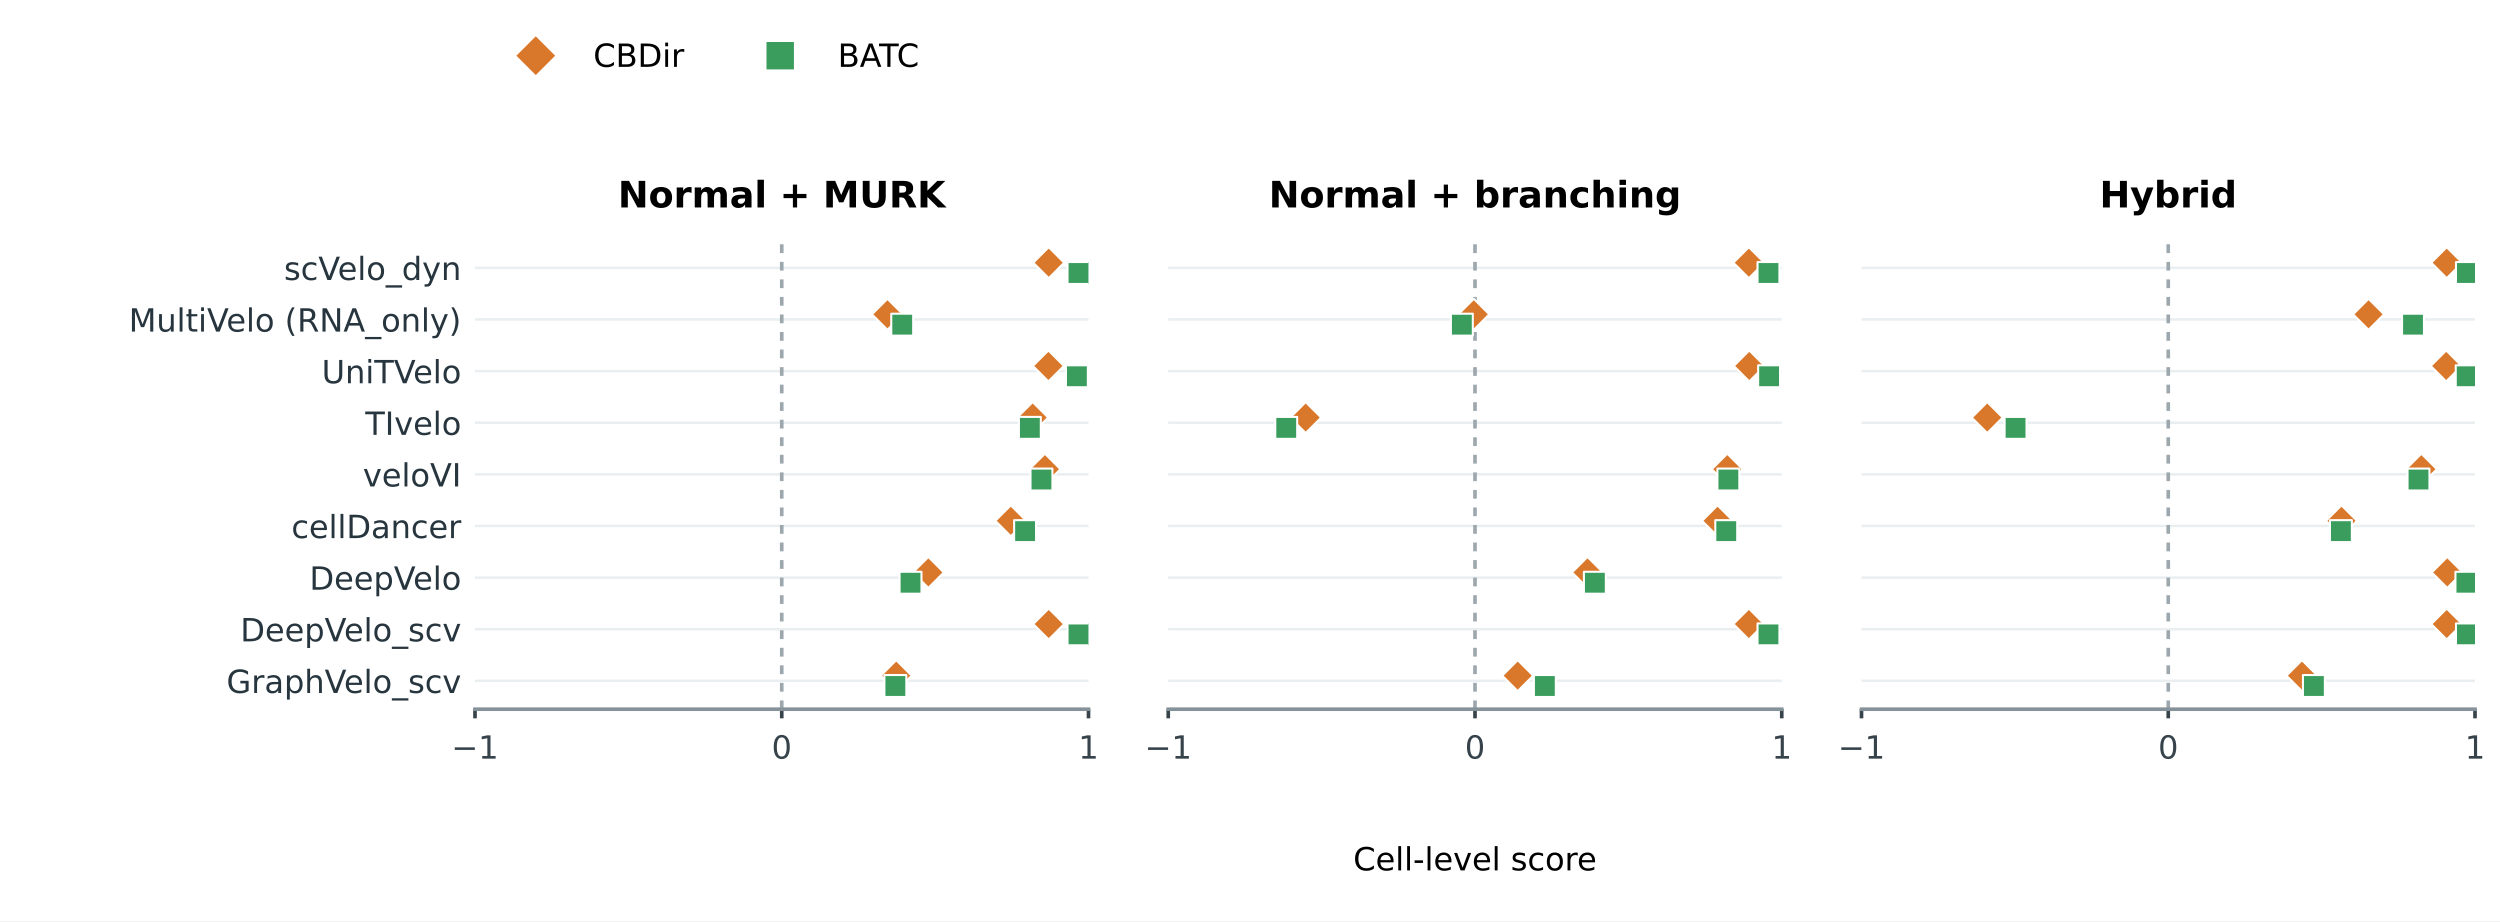
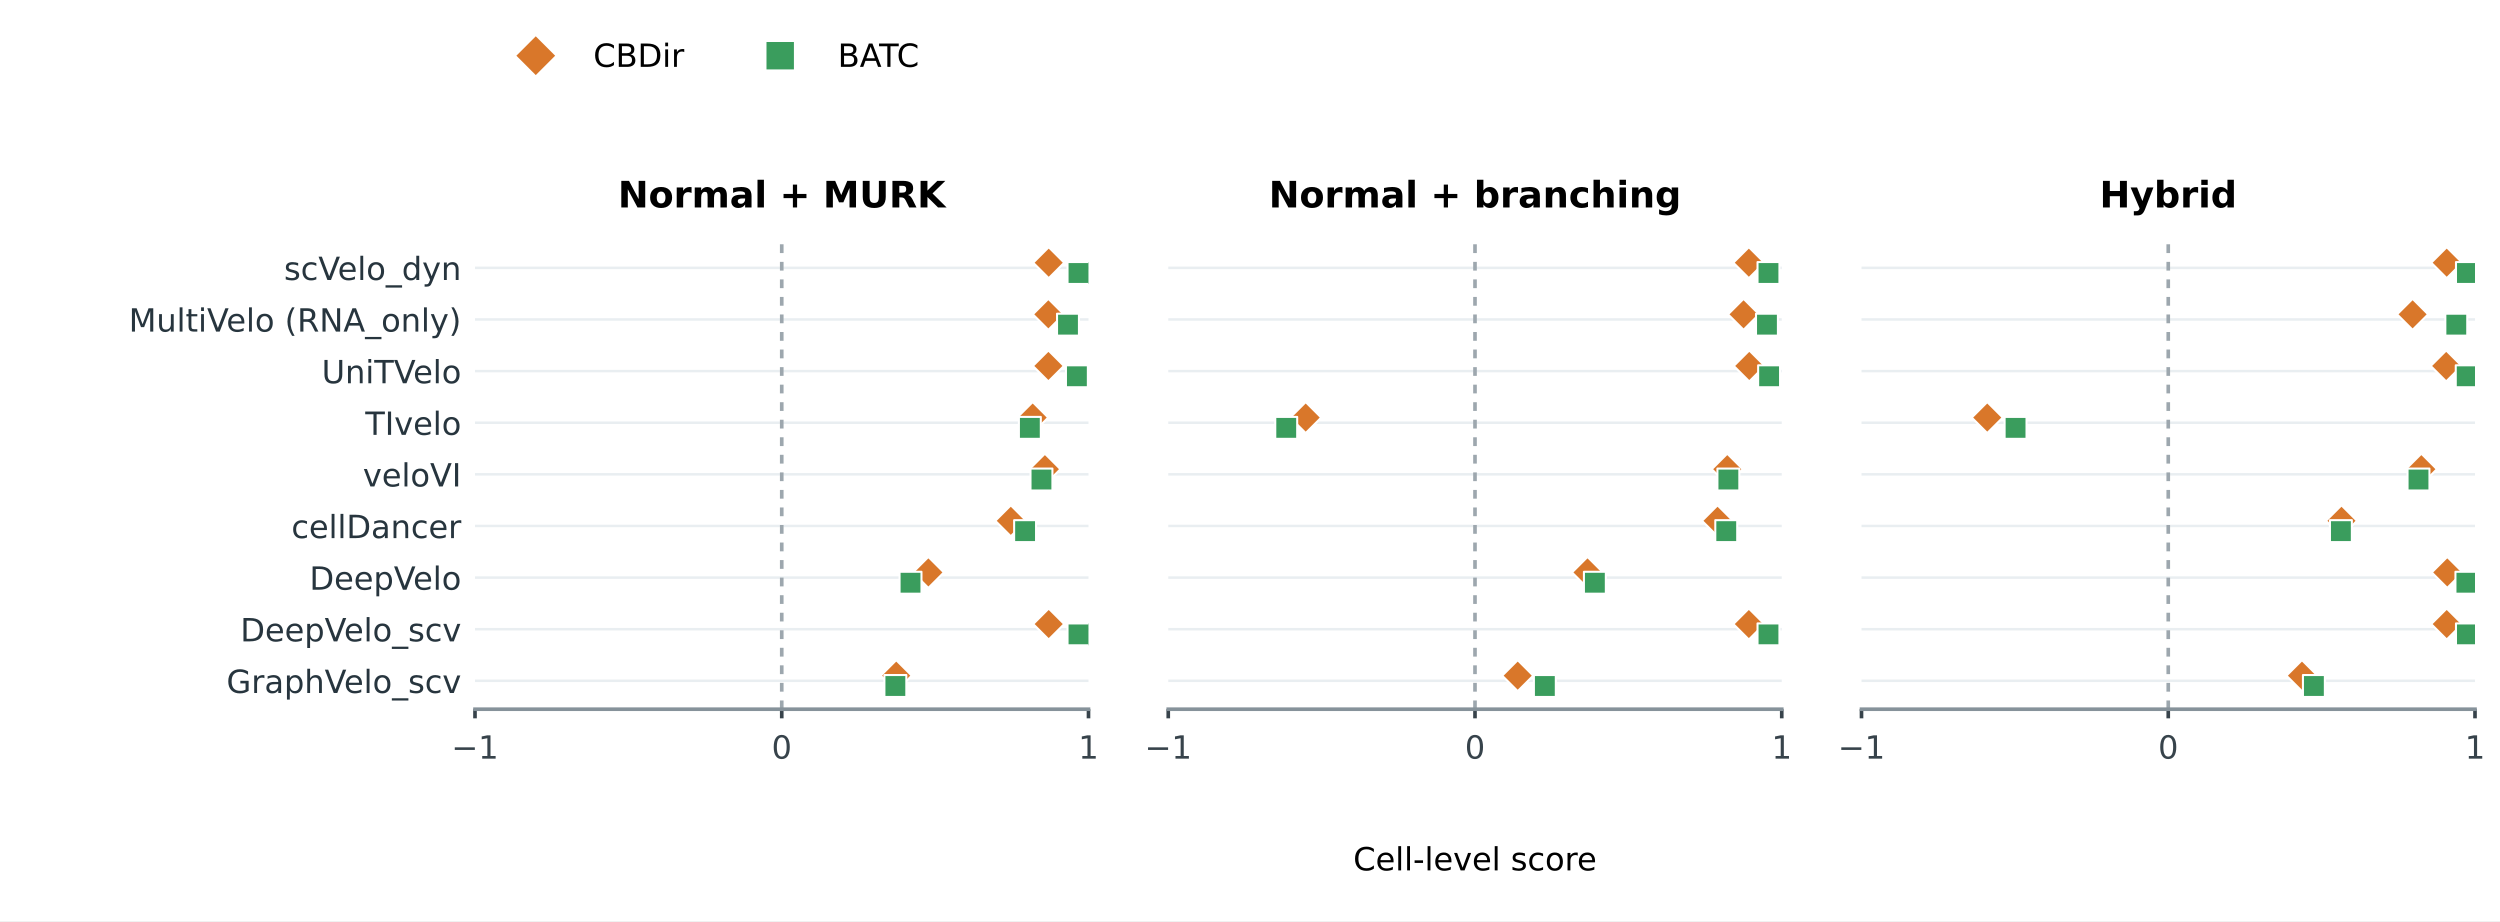
<svg xmlns="http://www.w3.org/2000/svg" xmlns:xlink="http://www.w3.org/1999/xlink" width="547.2pt" height="201.6pt" viewBox="0 0 547.2 201.6" version="1.1">
  <defs>
    <style type="text/css">*{stroke-linejoin: round; stroke-linecap: butt}</style>
  </defs>
  <g id="figure_1">
    <g id="patch_1">
      <path d="M 0 201.6 L 547.2 201.6 L 547.2 0 L 0 0 z " style="fill: #ffffff" />
    </g>
    <g id="axes_1">
      <g id="patch_2">
        <path d="M 103.968 155.232 L 238.25 155.232 L 238.25 52.416 L 103.968 52.416 z " style="fill: #ffffff" />
      </g>
      <g id="line2d_1">
-         <path d="M 103.968 58.63 L 238.25 58.63 " clip-path="url(#p0122cde895)" style="fill: none; stroke: #e9eef1; stroke-width: 0.55; stroke-linecap: square" />
+         <path d="M 103.968 58.63 L 238.25 58.63 " clip-path="url(#p96a2b65e02)" style="fill: none; stroke: #e9eef1; stroke-width: 0.55; stroke-linecap: square" />
      </g>
      <g id="line2d_2">
-         <path d="M 103.968 69.929 L 238.25 69.929 " clip-path="url(#p0122cde895)" style="fill: none; stroke: #e9eef1; stroke-width: 0.55; stroke-linecap: square" />
+         <path d="M 103.968 69.929 L 238.25 69.929 " clip-path="url(#p96a2b65e02)" style="fill: none; stroke: #e9eef1; stroke-width: 0.55; stroke-linecap: square" />
      </g>
      <g id="line2d_3">
-         <path d="M 103.968 81.227 L 238.25 81.227 " clip-path="url(#p0122cde895)" style="fill: none; stroke: #e9eef1; stroke-width: 0.55; stroke-linecap: square" />
+         <path d="M 103.968 81.227 L 238.25 81.227 " clip-path="url(#p96a2b65e02)" style="fill: none; stroke: #e9eef1; stroke-width: 0.55; stroke-linecap: square" />
      </g>
      <g id="line2d_4">
-         <path d="M 103.968 92.526 L 238.25 92.526 " clip-path="url(#p0122cde895)" style="fill: none; stroke: #e9eef1; stroke-width: 0.55; stroke-linecap: square" />
+         <path d="M 103.968 92.526 L 238.25 92.526 " clip-path="url(#p96a2b65e02)" style="fill: none; stroke: #e9eef1; stroke-width: 0.55; stroke-linecap: square" />
      </g>
      <g id="line2d_5">
-         <path d="M 103.968 103.824 L 238.25 103.824 " clip-path="url(#p0122cde895)" style="fill: none; stroke: #e9eef1; stroke-width: 0.55; stroke-linecap: square" />
+         <path d="M 103.968 103.824 L 238.25 103.824 " clip-path="url(#p96a2b65e02)" style="fill: none; stroke: #e9eef1; stroke-width: 0.55; stroke-linecap: square" />
      </g>
      <g id="line2d_6">
-         <path d="M 103.968 115.122 L 238.25 115.122 " clip-path="url(#p0122cde895)" style="fill: none; stroke: #e9eef1; stroke-width: 0.55; stroke-linecap: square" />
+         <path d="M 103.968 115.122 L 238.25 115.122 " clip-path="url(#p96a2b65e02)" style="fill: none; stroke: #e9eef1; stroke-width: 0.55; stroke-linecap: square" />
      </g>
      <g id="line2d_7">
-         <path d="M 103.968 126.421 L 238.25 126.421 " clip-path="url(#p0122cde895)" style="fill: none; stroke: #e9eef1; stroke-width: 0.55; stroke-linecap: square" />
+         <path d="M 103.968 126.421 L 238.25 126.421 " clip-path="url(#p96a2b65e02)" style="fill: none; stroke: #e9eef1; stroke-width: 0.55; stroke-linecap: square" />
      </g>
      <g id="line2d_8">
-         <path d="M 103.968 137.719 L 238.25 137.719 " clip-path="url(#p0122cde895)" style="fill: none; stroke: #e9eef1; stroke-width: 0.55; stroke-linecap: square" />
+         <path d="M 103.968 137.719 L 238.25 137.719 " clip-path="url(#p96a2b65e02)" style="fill: none; stroke: #e9eef1; stroke-width: 0.55; stroke-linecap: square" />
      </g>
      <g id="line2d_9">
-         <path d="M 103.968 149.018 L 238.25 149.018 " clip-path="url(#p0122cde895)" style="fill: none; stroke: #e9eef1; stroke-width: 0.55; stroke-linecap: square" />
+         <path d="M 103.968 149.018 L 238.25 149.018 " clip-path="url(#p96a2b65e02)" style="fill: none; stroke: #e9eef1; stroke-width: 0.55; stroke-linecap: square" />
      </g>
      <g id="line2d_10">
-         <path d="M 171.109 155.232 L 171.109 52.416 " clip-path="url(#p0122cde895)" style="fill: none; stroke-dasharray: 1.92,1.92; stroke-dashoffset: 0; stroke: #9da7ae; stroke-width: 0.8" />
+         <path d="M 171.109 155.232 L 171.109 52.416 " clip-path="url(#p96a2b65e02)" style="fill: none; stroke-dasharray: 1.92,1.92; stroke-dashoffset: 0; stroke: #9da7ae; stroke-width: 0.8" />
      </g>
      <g id="matplotlib.axis_1">
        <g id="xtick_1">
          <g id="line2d_11">
            <defs>
-               <path id="mc3e415d458" d="M 0 0 L 0 2 " style="stroke: #37434b; stroke-width: 0.8" />
+               <path id="m2996e650fe" d="M 0 0 L 0 2 " style="stroke: #37434b; stroke-width: 0.8" />
            </defs>
            <g>
-               <use xlink:href="#mc3e415d458" x="103.968" y="155.232" style="fill: #37434b; stroke: #37434b; stroke-width: 0.8" />
+               <use xlink:href="#m2996e650fe" x="103.968" y="155.232" style="fill: #37434b; stroke: #37434b; stroke-width: 0.8" />
            </g>
          </g>
          <g id="text_1">
-             <text style="fill: #37434b; font: 7px 'DejaVu Sans'; text-anchor: middle" x="103.968" y="166.051" transform="rotate(-0, 103.968, 166.0509)">−1</text>
+             <text style="fill: #37434b; font: 7px 'DejaVu Sans'; text-anchor: middle" x="103.968" y="166.051" transform="rotate(-0 103.968 166.0509)">−1</text>
          </g>
        </g>
        <g id="xtick_2">
          <g id="line2d_12">
            <g>
-               <use xlink:href="#mc3e415d458" x="171.109" y="155.232" style="fill: #37434b; stroke: #37434b; stroke-width: 0.8" />
+               <use xlink:href="#m2996e650fe" x="171.109" y="155.232" style="fill: #37434b; stroke: #37434b; stroke-width: 0.8" />
            </g>
          </g>
          <g id="text_2">
-             <text style="fill: #37434b; font: 7px 'DejaVu Sans'; text-anchor: middle" x="171.109" y="166.051" transform="rotate(-0, 171.1091, 166.0509)">0</text>
+             <text style="fill: #37434b; font: 7px 'DejaVu Sans'; text-anchor: middle" x="171.109" y="166.051" transform="rotate(-0 171.1091 166.0509)">0</text>
          </g>
        </g>
        <g id="xtick_3">
          <g id="line2d_13">
            <g>
-               <use xlink:href="#mc3e415d458" x="238.25" y="155.232" style="fill: #37434b; stroke: #37434b; stroke-width: 0.8" />
+               <use xlink:href="#m2996e650fe" x="238.25" y="155.232" style="fill: #37434b; stroke: #37434b; stroke-width: 0.8" />
            </g>
          </g>
          <g id="text_3">
-             <text style="fill: #37434b; font: 7px 'DejaVu Sans'; text-anchor: middle" x="238.25" y="166.051" transform="rotate(-0, 238.2502, 166.0509)">1</text>
+             <text style="fill: #37434b; font: 7px 'DejaVu Sans'; text-anchor: middle" x="238.25" y="166.051" transform="rotate(-0 238.2502 166.0509)">1</text>
          </g>
        </g>
      </g>
      <g id="matplotlib.axis_2">
        <g id="ytick_1">
          <g id="line2d_14" />
          <g id="text_4">
-             <text style="fill: #27353e; font: 7px 'DejaVu Sans'; text-anchor: end" x="100.968" y="61.29" transform="rotate(-0, 100.968, 61.28961)">scVelo_dyn</text>
+             <text style="fill: #27353e; font: 7px 'DejaVu Sans'; text-anchor: end" x="100.968" y="61.29" transform="rotate(-0 100.968 61.28961)">scVelo_dyn</text>
          </g>
        </g>
        <g id="ytick_2">
          <g id="line2d_15" />
          <g id="text_5">
-             <text style="fill: #27353e; font: 7px 'DejaVu Sans'; text-anchor: end" x="100.968" y="72.588" transform="rotate(-0, 100.968, 72.58807)">MultiVelo (RNA_only)</text>
+             <text style="fill: #27353e; font: 7px 'DejaVu Sans'; text-anchor: end" x="100.968" y="72.588" transform="rotate(-0 100.968 72.58807)">MultiVelo (RNA_only)</text>
          </g>
        </g>
        <g id="ytick_3">
          <g id="line2d_16" />
          <g id="text_6">
-             <text style="fill: #27353e; font: 7px 'DejaVu Sans'; text-anchor: end" x="100.968" y="83.887" transform="rotate(-0, 100.968, 83.88653)">UniTVelo</text>
+             <text style="fill: #27353e; font: 7px 'DejaVu Sans'; text-anchor: end" x="100.968" y="83.887" transform="rotate(-0 100.968 83.88653)">UniTVelo</text>
          </g>
        </g>
        <g id="ytick_4">
          <g id="line2d_17" />
          <g id="text_7">
-             <text style="fill: #27353e; font: 7px 'DejaVu Sans'; text-anchor: end" x="100.968" y="95.185" transform="rotate(-0, 100.968, 95.18499)">TIvelo</text>
+             <text style="fill: #27353e; font: 7px 'DejaVu Sans'; text-anchor: end" x="100.968" y="95.185" transform="rotate(-0 100.968 95.18499)">TIvelo</text>
          </g>
        </g>
        <g id="ytick_5">
          <g id="line2d_18" />
          <g id="text_8">
-             <text style="fill: #27353e; font: 7px 'DejaVu Sans'; text-anchor: end" x="100.968" y="106.483" transform="rotate(-0, 100.968, 106.4835)">veloVI</text>
+             <text style="fill: #27353e; font: 7px 'DejaVu Sans'; text-anchor: end" x="100.968" y="106.483" transform="rotate(-0 100.968 106.4835)">veloVI</text>
          </g>
        </g>
        <g id="ytick_6">
          <g id="line2d_19" />
          <g id="text_9">
-             <text style="fill: #27353e; font: 7px 'DejaVu Sans'; text-anchor: end" x="100.968" y="117.782" transform="rotate(-0, 100.968, 117.7819)">cellDancer</text>
+             <text style="fill: #27353e; font: 7px 'DejaVu Sans'; text-anchor: end" x="100.968" y="117.782" transform="rotate(-0 100.968 117.7819)">cellDancer</text>
          </g>
        </g>
        <g id="ytick_7">
          <g id="line2d_20" />
          <g id="text_10">
-             <text style="fill: #27353e; font: 7px 'DejaVu Sans'; text-anchor: end" x="100.968" y="129.08" transform="rotate(-0, 100.968, 129.0804)">DeepVelo</text>
+             <text style="fill: #27353e; font: 7px 'DejaVu Sans'; text-anchor: end" x="100.968" y="129.08" transform="rotate(-0 100.968 129.0804)">DeepVelo</text>
          </g>
        </g>
        <g id="ytick_8">
          <g id="line2d_21" />
          <g id="text_11">
-             <text style="fill: #27353e; font: 7px 'DejaVu Sans'; text-anchor: end" x="100.968" y="140.379" transform="rotate(-0, 100.968, 140.3788)">DeepVelo_scv</text>
+             <text style="fill: #27353e; font: 7px 'DejaVu Sans'; text-anchor: end" x="100.968" y="140.379" transform="rotate(-0 100.968 140.3788)">DeepVelo_scv</text>
          </g>
        </g>
        <g id="ytick_9">
          <g id="line2d_22" />
          <g id="text_12">
-             <text style="fill: #27353e; font: 7px 'DejaVu Sans'; text-anchor: end" x="100.968" y="151.677" transform="rotate(-0, 100.968, 151.6773)">GraphVelo_scv</text>
+             <text style="fill: #27353e; font: 7px 'DejaVu Sans'; text-anchor: end" x="100.968" y="151.677" transform="rotate(-0 100.968 151.6773)">GraphVelo_scv</text>
          </g>
        </g>
      </g>
      <g id="patch_3">
        <path d="M 103.968 155.232 L 238.25 155.232 " style="fill: none; stroke: #86929a; stroke-width: 0.8; stroke-linejoin: miter; stroke-linecap: square" />
      </g>
      <g id="PathCollection_1">
        <defs>
-           <path id="m65e9f877d2" d="M -0 3.391 L 3.391 0 L 0 -3.391 L -3.391 -0 z " style="stroke: #ffffff; stroke-width: 0.45" />
+           <path id="mae83c1b318" d="M -0 3.391 L 3.391 0 L 0 -3.391 L -3.391 -0 z " style="stroke: #ffffff; stroke-width: 0.45" />
        </defs>
-         <g clip-path="url(#p0122cde895)">
-           <use xlink:href="#m65e9f877d2" x="229.54" y="57.5" style="fill: #d9772a; stroke: #ffffff; stroke-width: 0.45" />
+         <g clip-path="url(#p96a2b65e02)">
+           <use xlink:href="#mae83c1b318" x="229.54" y="57.5" style="fill: #d9772a; stroke: #ffffff; stroke-width: 0.45" />
        </g>
      </g>
      <g id="PathCollection_2">
        <defs>
-           <path id="m6b53b5bf30" d="M -2.398 2.398 L 2.398 2.398 L 2.398 -2.398 L -2.398 -2.398 z " style="stroke: #ffffff; stroke-width: 0.45" />
+           <path id="m6e92bce5f0" d="M -2.398 2.398 L 2.398 2.398 L 2.398 -2.398 L -2.398 -2.398 z " style="stroke: #ffffff; stroke-width: 0.45" />
        </defs>
-         <g clip-path="url(#p0122cde895)">
-           <use xlink:href="#m6b53b5bf30" x="236.061" y="59.76" style="fill: #3a9d5d; stroke: #ffffff; stroke-width: 0.45" />
+         <g clip-path="url(#p96a2b65e02)">
+           <use xlink:href="#m6e92bce5f0" x="236.061" y="59.76" style="fill: #3a9d5d; stroke: #ffffff; stroke-width: 0.45" />
        </g>
      </g>
      <g id="PathCollection_3">
-         <g clip-path="url(#p0122cde895)">
-           <use xlink:href="#m65e9f877d2" x="194.238" y="68.799" style="fill: #d9772a; stroke: #ffffff; stroke-width: 0.45" />
+         <g clip-path="url(#p96a2b65e02)">
+           <use xlink:href="#mae83c1b318" x="229.461" y="68.799" style="fill: #d9772a; stroke: #ffffff; stroke-width: 0.45" />
        </g>
      </g>
      <g id="PathCollection_4">
-         <g clip-path="url(#p0122cde895)">
-           <use xlink:href="#m6b53b5bf30" x="197.478" y="71.058" style="fill: #3a9d5d; stroke: #ffffff; stroke-width: 0.45" />
+         <g clip-path="url(#p96a2b65e02)">
+           <use xlink:href="#m6e92bce5f0" x="233.762" y="71.058" style="fill: #3a9d5d; stroke: #ffffff; stroke-width: 0.45" />
        </g>
      </g>
      <g id="PathCollection_5">
-         <g clip-path="url(#p0122cde895)">
-           <use xlink:href="#m65e9f877d2" x="229.469" y="80.097" style="fill: #d9772a; stroke: #ffffff; stroke-width: 0.45" />
+         <g clip-path="url(#p96a2b65e02)">
+           <use xlink:href="#mae83c1b318" x="229.469" y="80.097" style="fill: #d9772a; stroke: #ffffff; stroke-width: 0.45" />
        </g>
      </g>
      <g id="PathCollection_6">
-         <g clip-path="url(#p0122cde895)">
-           <use xlink:href="#m6b53b5bf30" x="235.713" y="82.357" style="fill: #3a9d5d; stroke: #ffffff; stroke-width: 0.45" />
+         <g clip-path="url(#p96a2b65e02)">
+           <use xlink:href="#m6e92bce5f0" x="235.713" y="82.357" style="fill: #3a9d5d; stroke: #ffffff; stroke-width: 0.45" />
        </g>
      </g>
      <g id="PathCollection_7">
-         <g clip-path="url(#p0122cde895)">
-           <use xlink:href="#m65e9f877d2" x="226.03" y="91.396" style="fill: #d9772a; stroke: #ffffff; stroke-width: 0.45" />
+         <g clip-path="url(#p96a2b65e02)">
+           <use xlink:href="#mae83c1b318" x="226.03" y="91.396" style="fill: #d9772a; stroke: #ffffff; stroke-width: 0.45" />
        </g>
      </g>
      <g id="PathCollection_8">
-         <g clip-path="url(#p0122cde895)">
-           <use xlink:href="#m6b53b5bf30" x="225.416" y="93.655" style="fill: #3a9d5d; stroke: #ffffff; stroke-width: 0.45" />
+         <g clip-path="url(#p96a2b65e02)">
+           <use xlink:href="#m6e92bce5f0" x="225.416" y="93.655" style="fill: #3a9d5d; stroke: #ffffff; stroke-width: 0.45" />
        </g>
      </g>
      <g id="PathCollection_9">
-         <g clip-path="url(#p0122cde895)">
-           <use xlink:href="#m65e9f877d2" x="228.708" y="102.694" style="fill: #d9772a; stroke: #ffffff; stroke-width: 0.45" />
+         <g clip-path="url(#p96a2b65e02)">
+           <use xlink:href="#mae83c1b318" x="228.708" y="102.694" style="fill: #d9772a; stroke: #ffffff; stroke-width: 0.45" />
        </g>
      </g>
      <g id="PathCollection_10">
-         <g clip-path="url(#p0122cde895)">
-           <use xlink:href="#m6b53b5bf30" x="227.955" y="104.954" style="fill: #3a9d5d; stroke: #ffffff; stroke-width: 0.45" />
+         <g clip-path="url(#p96a2b65e02)">
+           <use xlink:href="#m6e92bce5f0" x="227.955" y="104.954" style="fill: #3a9d5d; stroke: #ffffff; stroke-width: 0.45" />
        </g>
      </g>
      <g id="PathCollection_11">
-         <g clip-path="url(#p0122cde895)">
-           <use xlink:href="#m65e9f877d2" x="221.245" y="113.993" style="fill: #d9772a; stroke: #ffffff; stroke-width: 0.45" />
+         <g clip-path="url(#p96a2b65e02)">
+           <use xlink:href="#mae83c1b318" x="221.245" y="113.993" style="fill: #d9772a; stroke: #ffffff; stroke-width: 0.45" />
        </g>
      </g>
      <g id="PathCollection_12">
-         <g clip-path="url(#p0122cde895)">
-           <use xlink:href="#m6b53b5bf30" x="224.372" y="116.252" style="fill: #3a9d5d; stroke: #ffffff; stroke-width: 0.45" />
+         <g clip-path="url(#p96a2b65e02)">
+           <use xlink:href="#m6e92bce5f0" x="224.372" y="116.252" style="fill: #3a9d5d; stroke: #ffffff; stroke-width: 0.45" />
        </g>
      </g>
      <g id="PathCollection_13">
-         <g clip-path="url(#p0122cde895)">
-           <use xlink:href="#m65e9f877d2" x="203.199" y="125.291" style="fill: #d9772a; stroke: #ffffff; stroke-width: 0.45" />
+         <g clip-path="url(#p96a2b65e02)">
+           <use xlink:href="#mae83c1b318" x="203.199" y="125.291" style="fill: #d9772a; stroke: #ffffff; stroke-width: 0.45" />
        </g>
      </g>
      <g id="PathCollection_14">
-         <g clip-path="url(#p0122cde895)">
-           <use xlink:href="#m6b53b5bf30" x="199.294" y="127.551" style="fill: #3a9d5d; stroke: #ffffff; stroke-width: 0.45" />
+         <g clip-path="url(#p96a2b65e02)">
+           <use xlink:href="#m6e92bce5f0" x="199.294" y="127.551" style="fill: #3a9d5d; stroke: #ffffff; stroke-width: 0.45" />
        </g>
      </g>
      <g id="PathCollection_15">
-         <g clip-path="url(#p0122cde895)">
-           <use xlink:href="#m65e9f877d2" x="229.54" y="136.59" style="fill: #d9772a; stroke: #ffffff; stroke-width: 0.45" />
+         <g clip-path="url(#p96a2b65e02)">
+           <use xlink:href="#mae83c1b318" x="229.54" y="136.59" style="fill: #d9772a; stroke: #ffffff; stroke-width: 0.45" />
        </g>
      </g>
      <g id="PathCollection_16">
-         <g clip-path="url(#p0122cde895)">
-           <use xlink:href="#m6b53b5bf30" x="236.061" y="138.849" style="fill: #3a9d5d; stroke: #ffffff; stroke-width: 0.45" />
+         <g clip-path="url(#p96a2b65e02)">
+           <use xlink:href="#m6e92bce5f0" x="236.061" y="138.849" style="fill: #3a9d5d; stroke: #ffffff; stroke-width: 0.45" />
        </g>
      </g>
      <g id="PathCollection_17">
-         <g clip-path="url(#p0122cde895)">
-           <use xlink:href="#m65e9f877d2" x="196.167" y="147.888" style="fill: #d9772a; stroke: #ffffff; stroke-width: 0.45" />
+         <g clip-path="url(#p96a2b65e02)">
+           <use xlink:href="#mae83c1b318" x="196.167" y="147.888" style="fill: #d9772a; stroke: #ffffff; stroke-width: 0.45" />
        </g>
      </g>
      <g id="PathCollection_18">
-         <g clip-path="url(#p0122cde895)">
-           <use xlink:href="#m6b53b5bf30" x="195.977" y="150.148" style="fill: #3a9d5d; stroke: #ffffff; stroke-width: 0.45" />
+         <g clip-path="url(#p96a2b65e02)">
+           <use xlink:href="#m6e92bce5f0" x="195.977" y="150.148" style="fill: #3a9d5d; stroke: #ffffff; stroke-width: 0.45" />
        </g>
      </g>
      <g id="text_13">
-         <text style="font: 700 8px 'DejaVu Sans'; text-anchor: middle" x="171.109" y="45.416" transform="rotate(-0, 171.1091, 45.416)">Normal + MURK</text>
+         <text style="font: 700 8px 'DejaVu Sans'; text-anchor: middle" x="171.109" y="45.416" transform="rotate(-0 171.1091 45.416)">Normal + MURK</text>
      </g>
    </g>
    <g id="axes_2">
      <g id="patch_4">
        <path d="M 255.707 155.232 L 389.989 155.232 L 389.989 52.416 L 255.707 52.416 z " style="fill: #ffffff" />
      </g>
      <g id="line2d_23">
-         <path d="M 255.707 58.63 L 389.989 58.63 " clip-path="url(#p30f4a85742)" style="fill: none; stroke: #e9eef1; stroke-width: 0.55; stroke-linecap: square" />
+         <path d="M 255.707 58.63 L 389.989 58.63 " clip-path="url(#p2eb4af0a7c)" style="fill: none; stroke: #e9eef1; stroke-width: 0.55; stroke-linecap: square" />
      </g>
      <g id="line2d_24">
-         <path d="M 255.707 69.929 L 389.989 69.929 " clip-path="url(#p30f4a85742)" style="fill: none; stroke: #e9eef1; stroke-width: 0.55; stroke-linecap: square" />
+         <path d="M 255.707 69.929 L 389.989 69.929 " clip-path="url(#p2eb4af0a7c)" style="fill: none; stroke: #e9eef1; stroke-width: 0.55; stroke-linecap: square" />
      </g>
      <g id="line2d_25">
-         <path d="M 255.707 81.227 L 389.989 81.227 " clip-path="url(#p30f4a85742)" style="fill: none; stroke: #e9eef1; stroke-width: 0.55; stroke-linecap: square" />
+         <path d="M 255.707 81.227 L 389.989 81.227 " clip-path="url(#p2eb4af0a7c)" style="fill: none; stroke: #e9eef1; stroke-width: 0.55; stroke-linecap: square" />
      </g>
      <g id="line2d_26">
-         <path d="M 255.707 92.526 L 389.989 92.526 " clip-path="url(#p30f4a85742)" style="fill: none; stroke: #e9eef1; stroke-width: 0.55; stroke-linecap: square" />
+         <path d="M 255.707 92.526 L 389.989 92.526 " clip-path="url(#p2eb4af0a7c)" style="fill: none; stroke: #e9eef1; stroke-width: 0.55; stroke-linecap: square" />
      </g>
      <g id="line2d_27">
-         <path d="M 255.707 103.824 L 389.989 103.824 " clip-path="url(#p30f4a85742)" style="fill: none; stroke: #e9eef1; stroke-width: 0.55; stroke-linecap: square" />
+         <path d="M 255.707 103.824 L 389.989 103.824 " clip-path="url(#p2eb4af0a7c)" style="fill: none; stroke: #e9eef1; stroke-width: 0.55; stroke-linecap: square" />
      </g>
      <g id="line2d_28">
-         <path d="M 255.707 115.122 L 389.989 115.122 " clip-path="url(#p30f4a85742)" style="fill: none; stroke: #e9eef1; stroke-width: 0.55; stroke-linecap: square" />
+         <path d="M 255.707 115.122 L 389.989 115.122 " clip-path="url(#p2eb4af0a7c)" style="fill: none; stroke: #e9eef1; stroke-width: 0.55; stroke-linecap: square" />
      </g>
      <g id="line2d_29">
-         <path d="M 255.707 126.421 L 389.989 126.421 " clip-path="url(#p30f4a85742)" style="fill: none; stroke: #e9eef1; stroke-width: 0.55; stroke-linecap: square" />
+         <path d="M 255.707 126.421 L 389.989 126.421 " clip-path="url(#p2eb4af0a7c)" style="fill: none; stroke: #e9eef1; stroke-width: 0.55; stroke-linecap: square" />
      </g>
      <g id="line2d_30">
-         <path d="M 255.707 137.719 L 389.989 137.719 " clip-path="url(#p30f4a85742)" style="fill: none; stroke: #e9eef1; stroke-width: 0.55; stroke-linecap: square" />
+         <path d="M 255.707 137.719 L 389.989 137.719 " clip-path="url(#p2eb4af0a7c)" style="fill: none; stroke: #e9eef1; stroke-width: 0.55; stroke-linecap: square" />
      </g>
      <g id="line2d_31">
-         <path d="M 255.707 149.018 L 389.989 149.018 " clip-path="url(#p30f4a85742)" style="fill: none; stroke: #e9eef1; stroke-width: 0.55; stroke-linecap: square" />
+         <path d="M 255.707 149.018 L 389.989 149.018 " clip-path="url(#p2eb4af0a7c)" style="fill: none; stroke: #e9eef1; stroke-width: 0.55; stroke-linecap: square" />
      </g>
      <g id="line2d_32">
-         <path d="M 322.848 155.232 L 322.848 52.416 " clip-path="url(#p30f4a85742)" style="fill: none; stroke-dasharray: 1.92,1.92; stroke-dashoffset: 0; stroke: #9da7ae; stroke-width: 0.8" />
+         <path d="M 322.848 155.232 L 322.848 52.416 " clip-path="url(#p2eb4af0a7c)" style="fill: none; stroke-dasharray: 1.92,1.92; stroke-dashoffset: 0; stroke: #9da7ae; stroke-width: 0.8" />
      </g>
      <g id="matplotlib.axis_3">
        <g id="xtick_4">
          <g id="line2d_33">
            <g>
-               <use xlink:href="#mc3e415d458" x="255.707" y="155.232" style="fill: #37434b; stroke: #37434b; stroke-width: 0.8" />
+               <use xlink:href="#m2996e650fe" x="255.707" y="155.232" style="fill: #37434b; stroke: #37434b; stroke-width: 0.8" />
            </g>
          </g>
          <g id="text_14">
-             <text style="fill: #37434b; font: 7px 'DejaVu Sans'; text-anchor: middle" x="255.707" y="166.051" transform="rotate(-0, 255.7069, 166.0509)">−1</text>
+             <text style="fill: #37434b; font: 7px 'DejaVu Sans'; text-anchor: middle" x="255.707" y="166.051" transform="rotate(-0 255.7069 166.0509)">−1</text>
          </g>
        </g>
        <g id="xtick_5">
          <g id="line2d_34">
            <g>
-               <use xlink:href="#mc3e415d458" x="322.848" y="155.232" style="fill: #37434b; stroke: #37434b; stroke-width: 0.8" />
+               <use xlink:href="#m2996e650fe" x="322.848" y="155.232" style="fill: #37434b; stroke: #37434b; stroke-width: 0.8" />
            </g>
          </g>
          <g id="text_15">
-             <text style="fill: #37434b; font: 7px 'DejaVu Sans'; text-anchor: middle" x="322.848" y="166.051" transform="rotate(-0, 322.848, 166.0509)">0</text>
+             <text style="fill: #37434b; font: 7px 'DejaVu Sans'; text-anchor: middle" x="322.848" y="166.051" transform="rotate(-0 322.848 166.0509)">0</text>
          </g>
        </g>
        <g id="xtick_6">
          <g id="line2d_35">
            <g>
-               <use xlink:href="#mc3e415d458" x="389.989" y="155.232" style="fill: #37434b; stroke: #37434b; stroke-width: 0.8" />
+               <use xlink:href="#m2996e650fe" x="389.989" y="155.232" style="fill: #37434b; stroke: #37434b; stroke-width: 0.8" />
            </g>
          </g>
          <g id="text_16">
-             <text style="fill: #37434b; font: 7px 'DejaVu Sans'; text-anchor: middle" x="389.989" y="166.051" transform="rotate(-0, 389.9891, 166.0509)">1</text>
+             <text style="fill: #37434b; font: 7px 'DejaVu Sans'; text-anchor: middle" x="389.989" y="166.051" transform="rotate(-0 389.9891 166.0509)">1</text>
          </g>
        </g>
      </g>
      <g id="matplotlib.axis_4">
        <g id="ytick_10">
          <g id="line2d_36" />
        </g>
        <g id="ytick_11">
          <g id="line2d_37" />
        </g>
        <g id="ytick_12">
          <g id="line2d_38" />
        </g>
        <g id="ytick_13">
          <g id="line2d_39" />
        </g>
        <g id="ytick_14">
          <g id="line2d_40" />
        </g>
        <g id="ytick_15">
          <g id="line2d_41" />
        </g>
        <g id="ytick_16">
          <g id="line2d_42" />
        </g>
        <g id="ytick_17">
          <g id="line2d_43" />
        </g>
        <g id="ytick_18">
          <g id="line2d_44" />
        </g>
      </g>
      <g id="patch_5">
        <path d="M 255.707 155.232 L 389.989 155.232 " style="fill: none; stroke: #86929a; stroke-width: 0.8; stroke-linejoin: miter; stroke-linecap: square" />
      </g>
      <g id="PathCollection_19">
-         <g clip-path="url(#p30f4a85742)">
-           <use xlink:href="#m65e9f877d2" x="382.788" y="57.5" style="fill: #d9772a; stroke: #ffffff; stroke-width: 0.45" />
+         <g clip-path="url(#p2eb4af0a7c)">
+           <use xlink:href="#mae83c1b318" x="382.788" y="57.5" style="fill: #d9772a; stroke: #ffffff; stroke-width: 0.45" />
        </g>
      </g>
      <g id="PathCollection_20">
-         <g clip-path="url(#p30f4a85742)">
-           <use xlink:href="#m6b53b5bf30" x="387.085" y="59.76" style="fill: #3a9d5d; stroke: #ffffff; stroke-width: 0.45" />
+         <g clip-path="url(#p2eb4af0a7c)">
+           <use xlink:href="#m6e92bce5f0" x="387.085" y="59.76" style="fill: #3a9d5d; stroke: #ffffff; stroke-width: 0.45" />
        </g>
      </g>
      <g id="PathCollection_21">
-         <g clip-path="url(#p30f4a85742)">
-           <use xlink:href="#m65e9f877d2" x="322.58" y="68.799" style="fill: #d9772a; stroke: #ffffff; stroke-width: 0.45" />
+         <g clip-path="url(#p2eb4af0a7c)">
+           <use xlink:href="#mae83c1b318" x="381.633" y="68.799" style="fill: #d9772a; stroke: #ffffff; stroke-width: 0.45" />
        </g>
      </g>
      <g id="PathCollection_22">
-         <g clip-path="url(#p30f4a85742)">
-           <use xlink:href="#m6b53b5bf30" x="319.971" y="71.058" style="fill: #3a9d5d; stroke: #ffffff; stroke-width: 0.45" />
+         <g clip-path="url(#p2eb4af0a7c)">
+           <use xlink:href="#m6e92bce5f0" x="386.753" y="71.058" style="fill: #3a9d5d; stroke: #ffffff; stroke-width: 0.45" />
        </g>
      </g>
      <g id="PathCollection_23">
-         <g clip-path="url(#p30f4a85742)">
-           <use xlink:href="#m65e9f877d2" x="382.877" y="80.097" style="fill: #d9772a; stroke: #ffffff; stroke-width: 0.45" />
+         <g clip-path="url(#p2eb4af0a7c)">
+           <use xlink:href="#mae83c1b318" x="382.877" y="80.097" style="fill: #d9772a; stroke: #ffffff; stroke-width: 0.45" />
        </g>
      </g>
      <g id="PathCollection_24">
-         <g clip-path="url(#p30f4a85742)">
-           <use xlink:href="#m6b53b5bf30" x="387.221" y="82.357" style="fill: #3a9d5d; stroke: #ffffff; stroke-width: 0.45" />
+         <g clip-path="url(#p2eb4af0a7c)">
+           <use xlink:href="#m6e92bce5f0" x="387.221" y="82.357" style="fill: #3a9d5d; stroke: #ffffff; stroke-width: 0.45" />
        </g>
      </g>
      <g id="PathCollection_25">
-         <g clip-path="url(#p30f4a85742)">
-           <use xlink:href="#m65e9f877d2" x="285.787" y="91.396" style="fill: #d9772a; stroke: #ffffff; stroke-width: 0.45" />
+         <g clip-path="url(#p2eb4af0a7c)">
+           <use xlink:href="#mae83c1b318" x="285.787" y="91.396" style="fill: #d9772a; stroke: #ffffff; stroke-width: 0.45" />
        </g>
      </g>
      <g id="PathCollection_26">
-         <g clip-path="url(#p30f4a85742)">
-           <use xlink:href="#m6b53b5bf30" x="281.53" y="93.655" style="fill: #3a9d5d; stroke: #ffffff; stroke-width: 0.45" />
+         <g clip-path="url(#p2eb4af0a7c)">
+           <use xlink:href="#m6e92bce5f0" x="281.53" y="93.655" style="fill: #3a9d5d; stroke: #ffffff; stroke-width: 0.45" />
        </g>
      </g>
      <g id="PathCollection_27">
-         <g clip-path="url(#p30f4a85742)">
-           <use xlink:href="#m65e9f877d2" x="378.063" y="102.694" style="fill: #d9772a; stroke: #ffffff; stroke-width: 0.45" />
+         <g clip-path="url(#p2eb4af0a7c)">
+           <use xlink:href="#mae83c1b318" x="378.063" y="102.694" style="fill: #d9772a; stroke: #ffffff; stroke-width: 0.45" />
        </g>
      </g>
      <g id="PathCollection_28">
-         <g clip-path="url(#p30f4a85742)">
-           <use xlink:href="#m6b53b5bf30" x="378.307" y="104.954" style="fill: #3a9d5d; stroke: #ffffff; stroke-width: 0.45" />
+         <g clip-path="url(#p2eb4af0a7c)">
+           <use xlink:href="#m6e92bce5f0" x="378.307" y="104.954" style="fill: #3a9d5d; stroke: #ffffff; stroke-width: 0.45" />
        </g>
      </g>
      <g id="PathCollection_29">
-         <g clip-path="url(#p30f4a85742)">
-           <use xlink:href="#m65e9f877d2" x="375.933" y="113.993" style="fill: #d9772a; stroke: #ffffff; stroke-width: 0.45" />
+         <g clip-path="url(#p2eb4af0a7c)">
+           <use xlink:href="#mae83c1b318" x="375.933" y="113.993" style="fill: #d9772a; stroke: #ffffff; stroke-width: 0.45" />
        </g>
      </g>
      <g id="PathCollection_30">
-         <g clip-path="url(#p30f4a85742)">
-           <use xlink:href="#m6b53b5bf30" x="377.843" y="116.252" style="fill: #3a9d5d; stroke: #ffffff; stroke-width: 0.45" />
+         <g clip-path="url(#p2eb4af0a7c)">
+           <use xlink:href="#m6e92bce5f0" x="377.843" y="116.252" style="fill: #3a9d5d; stroke: #ffffff; stroke-width: 0.45" />
        </g>
      </g>
      <g id="PathCollection_31">
-         <g clip-path="url(#p30f4a85742)">
-           <use xlink:href="#m65e9f877d2" x="347.471" y="125.291" style="fill: #d9772a; stroke: #ffffff; stroke-width: 0.45" />
+         <g clip-path="url(#p2eb4af0a7c)">
+           <use xlink:href="#mae83c1b318" x="347.471" y="125.291" style="fill: #d9772a; stroke: #ffffff; stroke-width: 0.45" />
        </g>
      </g>
      <g id="PathCollection_32">
-         <g clip-path="url(#p30f4a85742)">
-           <use xlink:href="#m6b53b5bf30" x="349.087" y="127.551" style="fill: #3a9d5d; stroke: #ffffff; stroke-width: 0.45" />
+         <g clip-path="url(#p2eb4af0a7c)">
+           <use xlink:href="#m6e92bce5f0" x="349.087" y="127.551" style="fill: #3a9d5d; stroke: #ffffff; stroke-width: 0.45" />
        </g>
      </g>
      <g id="PathCollection_33">
-         <g clip-path="url(#p30f4a85742)">
-           <use xlink:href="#m65e9f877d2" x="382.788" y="136.59" style="fill: #d9772a; stroke: #ffffff; stroke-width: 0.45" />
+         <g clip-path="url(#p2eb4af0a7c)">
+           <use xlink:href="#mae83c1b318" x="382.788" y="136.59" style="fill: #d9772a; stroke: #ffffff; stroke-width: 0.45" />
        </g>
      </g>
      <g id="PathCollection_34">
-         <g clip-path="url(#p30f4a85742)">
-           <use xlink:href="#m6b53b5bf30" x="387.085" y="138.849" style="fill: #3a9d5d; stroke: #ffffff; stroke-width: 0.45" />
+         <g clip-path="url(#p2eb4af0a7c)">
+           <use xlink:href="#m6e92bce5f0" x="387.085" y="138.849" style="fill: #3a9d5d; stroke: #ffffff; stroke-width: 0.45" />
        </g>
      </g>
      <g id="PathCollection_35">
-         <g clip-path="url(#p30f4a85742)">
-           <use xlink:href="#m65e9f877d2" x="332.194" y="147.888" style="fill: #d9772a; stroke: #ffffff; stroke-width: 0.45" />
+         <g clip-path="url(#p2eb4af0a7c)">
+           <use xlink:href="#mae83c1b318" x="332.194" y="147.888" style="fill: #d9772a; stroke: #ffffff; stroke-width: 0.45" />
        </g>
      </g>
      <g id="PathCollection_36">
-         <g clip-path="url(#p30f4a85742)">
-           <use xlink:href="#m6b53b5bf30" x="338.139" y="150.148" style="fill: #3a9d5d; stroke: #ffffff; stroke-width: 0.45" />
+         <g clip-path="url(#p2eb4af0a7c)">
+           <use xlink:href="#m6e92bce5f0" x="338.139" y="150.148" style="fill: #3a9d5d; stroke: #ffffff; stroke-width: 0.45" />
        </g>
      </g>
      <g id="text_17">
-         <text style="font: 700 8px 'DejaVu Sans'; text-anchor: middle" x="322.848" y="45.416" transform="rotate(-0, 322.848, 45.416)">Normal + branching</text>
+         <text style="font: 700 8px 'DejaVu Sans'; text-anchor: middle" x="322.848" y="45.416" transform="rotate(-0 322.848 45.416)">Normal + branching</text>
      </g>
    </g>
    <g id="axes_3">
      <g id="patch_6">
        <path d="M 407.446 155.232 L 541.728 155.232 L 541.728 52.416 L 407.446 52.416 z " style="fill: #ffffff" />
      </g>
      <g id="line2d_45">
-         <path d="M 407.446 58.63 L 541.728 58.63 " clip-path="url(#p1c66f6088d)" style="fill: none; stroke: #e9eef1; stroke-width: 0.55; stroke-linecap: square" />
+         <path d="M 407.446 58.63 L 541.728 58.63 " clip-path="url(#p39e413773f)" style="fill: none; stroke: #e9eef1; stroke-width: 0.55; stroke-linecap: square" />
      </g>
      <g id="line2d_46">
-         <path d="M 407.446 69.929 L 541.728 69.929 " clip-path="url(#p1c66f6088d)" style="fill: none; stroke: #e9eef1; stroke-width: 0.55; stroke-linecap: square" />
+         <path d="M 407.446 69.929 L 541.728 69.929 " clip-path="url(#p39e413773f)" style="fill: none; stroke: #e9eef1; stroke-width: 0.55; stroke-linecap: square" />
      </g>
      <g id="line2d_47">
-         <path d="M 407.446 81.227 L 541.728 81.227 " clip-path="url(#p1c66f6088d)" style="fill: none; stroke: #e9eef1; stroke-width: 0.55; stroke-linecap: square" />
+         <path d="M 407.446 81.227 L 541.728 81.227 " clip-path="url(#p39e413773f)" style="fill: none; stroke: #e9eef1; stroke-width: 0.55; stroke-linecap: square" />
      </g>
      <g id="line2d_48">
-         <path d="M 407.446 92.526 L 541.728 92.526 " clip-path="url(#p1c66f6088d)" style="fill: none; stroke: #e9eef1; stroke-width: 0.55; stroke-linecap: square" />
+         <path d="M 407.446 92.526 L 541.728 92.526 " clip-path="url(#p39e413773f)" style="fill: none; stroke: #e9eef1; stroke-width: 0.55; stroke-linecap: square" />
      </g>
      <g id="line2d_49">
-         <path d="M 407.446 103.824 L 541.728 103.824 " clip-path="url(#p1c66f6088d)" style="fill: none; stroke: #e9eef1; stroke-width: 0.55; stroke-linecap: square" />
+         <path d="M 407.446 103.824 L 541.728 103.824 " clip-path="url(#p39e413773f)" style="fill: none; stroke: #e9eef1; stroke-width: 0.55; stroke-linecap: square" />
      </g>
      <g id="line2d_50">
-         <path d="M 407.446 115.122 L 541.728 115.122 " clip-path="url(#p1c66f6088d)" style="fill: none; stroke: #e9eef1; stroke-width: 0.55; stroke-linecap: square" />
+         <path d="M 407.446 115.122 L 541.728 115.122 " clip-path="url(#p39e413773f)" style="fill: none; stroke: #e9eef1; stroke-width: 0.55; stroke-linecap: square" />
      </g>
      <g id="line2d_51">
-         <path d="M 407.446 126.421 L 541.728 126.421 " clip-path="url(#p1c66f6088d)" style="fill: none; stroke: #e9eef1; stroke-width: 0.55; stroke-linecap: square" />
+         <path d="M 407.446 126.421 L 541.728 126.421 " clip-path="url(#p39e413773f)" style="fill: none; stroke: #e9eef1; stroke-width: 0.55; stroke-linecap: square" />
      </g>
      <g id="line2d_52">
-         <path d="M 407.446 137.719 L 541.728 137.719 " clip-path="url(#p1c66f6088d)" style="fill: none; stroke: #e9eef1; stroke-width: 0.55; stroke-linecap: square" />
+         <path d="M 407.446 137.719 L 541.728 137.719 " clip-path="url(#p39e413773f)" style="fill: none; stroke: #e9eef1; stroke-width: 0.55; stroke-linecap: square" />
      </g>
      <g id="line2d_53">
-         <path d="M 407.446 149.018 L 541.728 149.018 " clip-path="url(#p1c66f6088d)" style="fill: none; stroke: #e9eef1; stroke-width: 0.55; stroke-linecap: square" />
+         <path d="M 407.446 149.018 L 541.728 149.018 " clip-path="url(#p39e413773f)" style="fill: none; stroke: #e9eef1; stroke-width: 0.55; stroke-linecap: square" />
      </g>
      <g id="line2d_54">
-         <path d="M 474.587 155.232 L 474.587 52.416 " clip-path="url(#p1c66f6088d)" style="fill: none; stroke-dasharray: 1.92,1.92; stroke-dashoffset: 0; stroke: #9da7ae; stroke-width: 0.8" />
+         <path d="M 474.587 155.232 L 474.587 52.416 " clip-path="url(#p39e413773f)" style="fill: none; stroke-dasharray: 1.92,1.92; stroke-dashoffset: 0; stroke: #9da7ae; stroke-width: 0.8" />
      </g>
      <g id="matplotlib.axis_5">
        <g id="xtick_7">
          <g id="line2d_55">
            <g>
-               <use xlink:href="#mc3e415d458" x="407.446" y="155.232" style="fill: #37434b; stroke: #37434b; stroke-width: 0.8" />
+               <use xlink:href="#m2996e650fe" x="407.446" y="155.232" style="fill: #37434b; stroke: #37434b; stroke-width: 0.8" />
            </g>
          </g>
          <g id="text_18">
-             <text style="fill: #37434b; font: 7px 'DejaVu Sans'; text-anchor: middle" x="407.446" y="166.051" transform="rotate(-0, 407.4458, 166.0509)">−1</text>
+             <text style="fill: #37434b; font: 7px 'DejaVu Sans'; text-anchor: middle" x="407.446" y="166.051" transform="rotate(-0 407.4458 166.0509)">−1</text>
          </g>
        </g>
        <g id="xtick_8">
          <g id="line2d_56">
            <g>
-               <use xlink:href="#mc3e415d458" x="474.587" y="155.232" style="fill: #37434b; stroke: #37434b; stroke-width: 0.8" />
+               <use xlink:href="#m2996e650fe" x="474.587" y="155.232" style="fill: #37434b; stroke: #37434b; stroke-width: 0.8" />
            </g>
          </g>
          <g id="text_19">
-             <text style="fill: #37434b; font: 7px 'DejaVu Sans'; text-anchor: middle" x="474.587" y="166.051" transform="rotate(-0, 474.5869, 166.0509)">0</text>
+             <text style="fill: #37434b; font: 7px 'DejaVu Sans'; text-anchor: middle" x="474.587" y="166.051" transform="rotate(-0 474.5869 166.0509)">0</text>
          </g>
        </g>
        <g id="xtick_9">
          <g id="line2d_57">
            <g>
-               <use xlink:href="#mc3e415d458" x="541.728" y="155.232" style="fill: #37434b; stroke: #37434b; stroke-width: 0.8" />
+               <use xlink:href="#m2996e650fe" x="541.728" y="155.232" style="fill: #37434b; stroke: #37434b; stroke-width: 0.8" />
            </g>
          </g>
          <g id="text_20">
-             <text style="fill: #37434b; font: 7px 'DejaVu Sans'; text-anchor: middle" x="541.728" y="166.051" transform="rotate(-0, 541.728, 166.0509)">1</text>
+             <text style="fill: #37434b; font: 7px 'DejaVu Sans'; text-anchor: middle" x="541.728" y="166.051" transform="rotate(-0 541.728 166.0509)">1</text>
          </g>
        </g>
      </g>
      <g id="matplotlib.axis_6">
        <g id="ytick_19">
          <g id="line2d_58" />
        </g>
        <g id="ytick_20">
          <g id="line2d_59" />
        </g>
        <g id="ytick_21">
          <g id="line2d_60" />
        </g>
        <g id="ytick_22">
          <g id="line2d_61" />
        </g>
        <g id="ytick_23">
          <g id="line2d_62" />
        </g>
        <g id="ytick_24">
          <g id="line2d_63" />
        </g>
        <g id="ytick_25">
          <g id="line2d_64" />
        </g>
        <g id="ytick_26">
          <g id="line2d_65" />
        </g>
        <g id="ytick_27">
          <g id="line2d_66" />
        </g>
      </g>
      <g id="patch_7">
        <path d="M 407.446 155.232 L 541.728 155.232 " style="fill: none; stroke: #86929a; stroke-width: 0.8; stroke-linejoin: miter; stroke-linecap: square" />
      </g>
      <g id="PathCollection_37">
-         <g clip-path="url(#p1c66f6088d)">
-           <use xlink:href="#m65e9f877d2" x="535.539" y="57.5" style="fill: #d9772a; stroke: #ffffff; stroke-width: 0.45" />
+         <g clip-path="url(#p39e413773f)">
+           <use xlink:href="#mae83c1b318" x="535.539" y="57.5" style="fill: #d9772a; stroke: #ffffff; stroke-width: 0.45" />
        </g>
      </g>
      <g id="PathCollection_38">
-         <g clip-path="url(#p1c66f6088d)">
-           <use xlink:href="#m6b53b5bf30" x="539.963" y="59.76" style="fill: #3a9d5d; stroke: #ffffff; stroke-width: 0.45" />
+         <g clip-path="url(#p39e413773f)">
+           <use xlink:href="#m6e92bce5f0" x="539.963" y="59.76" style="fill: #3a9d5d; stroke: #ffffff; stroke-width: 0.45" />
        </g>
      </g>
      <g id="PathCollection_39">
-         <g clip-path="url(#p1c66f6088d)">
-           <use xlink:href="#m65e9f877d2" x="518.43" y="68.799" style="fill: #d9772a; stroke: #ffffff; stroke-width: 0.45" />
+         <g clip-path="url(#p39e413773f)">
+           <use xlink:href="#mae83c1b318" x="528.069" y="68.799" style="fill: #d9772a; stroke: #ffffff; stroke-width: 0.45" />
        </g>
      </g>
      <g id="PathCollection_40">
-         <g clip-path="url(#p1c66f6088d)">
-           <use xlink:href="#m6b53b5bf30" x="528.159" y="71.058" style="fill: #3a9d5d; stroke: #ffffff; stroke-width: 0.45" />
+         <g clip-path="url(#p39e413773f)">
+           <use xlink:href="#m6e92bce5f0" x="537.634" y="71.058" style="fill: #3a9d5d; stroke: #ffffff; stroke-width: 0.45" />
        </g>
      </g>
      <g id="PathCollection_41">
-         <g clip-path="url(#p1c66f6088d)">
-           <use xlink:href="#m65e9f877d2" x="535.424" y="80.097" style="fill: #d9772a; stroke: #ffffff; stroke-width: 0.45" />
+         <g clip-path="url(#p39e413773f)">
+           <use xlink:href="#mae83c1b318" x="535.424" y="80.097" style="fill: #d9772a; stroke: #ffffff; stroke-width: 0.45" />
        </g>
      </g>
      <g id="PathCollection_42">
-         <g clip-path="url(#p1c66f6088d)">
-           <use xlink:href="#m6b53b5bf30" x="539.916" y="82.357" style="fill: #3a9d5d; stroke: #ffffff; stroke-width: 0.45" />
+         <g clip-path="url(#p39e413773f)">
+           <use xlink:href="#m6e92bce5f0" x="539.916" y="82.357" style="fill: #3a9d5d; stroke: #ffffff; stroke-width: 0.45" />
        </g>
      </g>
      <g id="PathCollection_43">
-         <g clip-path="url(#p1c66f6088d)">
-           <use xlink:href="#m65e9f877d2" x="434.968" y="91.396" style="fill: #d9772a; stroke: #ffffff; stroke-width: 0.45" />
+         <g clip-path="url(#p39e413773f)">
+           <use xlink:href="#mae83c1b318" x="434.968" y="91.396" style="fill: #d9772a; stroke: #ffffff; stroke-width: 0.45" />
        </g>
      </g>
      <g id="PathCollection_44">
-         <g clip-path="url(#p1c66f6088d)">
-           <use xlink:href="#m6b53b5bf30" x="441.167" y="93.655" style="fill: #3a9d5d; stroke: #ffffff; stroke-width: 0.45" />
+         <g clip-path="url(#p39e413773f)">
+           <use xlink:href="#m6e92bce5f0" x="441.167" y="93.655" style="fill: #3a9d5d; stroke: #ffffff; stroke-width: 0.45" />
        </g>
      </g>
      <g id="PathCollection_45">
-         <g clip-path="url(#p1c66f6088d)">
-           <use xlink:href="#m65e9f877d2" x="529.985" y="102.694" style="fill: #d9772a; stroke: #ffffff; stroke-width: 0.45" />
+         <g clip-path="url(#p39e413773f)">
+           <use xlink:href="#mae83c1b318" x="529.985" y="102.694" style="fill: #d9772a; stroke: #ffffff; stroke-width: 0.45" />
        </g>
      </g>
      <g id="PathCollection_46">
-         <g clip-path="url(#p1c66f6088d)">
-           <use xlink:href="#m6b53b5bf30" x="529.361" y="104.954" style="fill: #3a9d5d; stroke: #ffffff; stroke-width: 0.45" />
+         <g clip-path="url(#p39e413773f)">
+           <use xlink:href="#m6e92bce5f0" x="529.361" y="104.954" style="fill: #3a9d5d; stroke: #ffffff; stroke-width: 0.45" />
        </g>
      </g>
      <g id="PathCollection_47">
-         <g clip-path="url(#p1c66f6088d)">
-           <use xlink:href="#m65e9f877d2" x="512.504" y="113.993" style="fill: #d9772a; stroke: #ffffff; stroke-width: 0.45" />
+         <g clip-path="url(#p39e413773f)">
+           <use xlink:href="#mae83c1b318" x="512.504" y="113.993" style="fill: #d9772a; stroke: #ffffff; stroke-width: 0.45" />
        </g>
      </g>
      <g id="PathCollection_48">
-         <g clip-path="url(#p1c66f6088d)">
-           <use xlink:href="#m6b53b5bf30" x="512.378" y="116.252" style="fill: #3a9d5d; stroke: #ffffff; stroke-width: 0.45" />
+         <g clip-path="url(#p39e413773f)">
+           <use xlink:href="#m6e92bce5f0" x="512.378" y="116.252" style="fill: #3a9d5d; stroke: #ffffff; stroke-width: 0.45" />
        </g>
      </g>
      <g id="PathCollection_49">
-         <g clip-path="url(#p1c66f6088d)">
-           <use xlink:href="#m65e9f877d2" x="535.655" y="125.291" style="fill: #d9772a; stroke: #ffffff; stroke-width: 0.45" />
+         <g clip-path="url(#p39e413773f)">
+           <use xlink:href="#mae83c1b318" x="535.655" y="125.291" style="fill: #d9772a; stroke: #ffffff; stroke-width: 0.45" />
        </g>
      </g>
      <g id="PathCollection_50">
-         <g clip-path="url(#p1c66f6088d)">
-           <use xlink:href="#m6b53b5bf30" x="539.846" y="127.551" style="fill: #3a9d5d; stroke: #ffffff; stroke-width: 0.45" />
+         <g clip-path="url(#p39e413773f)">
+           <use xlink:href="#m6e92bce5f0" x="539.846" y="127.551" style="fill: #3a9d5d; stroke: #ffffff; stroke-width: 0.45" />
        </g>
      </g>
      <g id="PathCollection_51">
-         <g clip-path="url(#p1c66f6088d)">
-           <use xlink:href="#m65e9f877d2" x="535.539" y="136.59" style="fill: #d9772a; stroke: #ffffff; stroke-width: 0.45" />
+         <g clip-path="url(#p39e413773f)">
+           <use xlink:href="#mae83c1b318" x="535.539" y="136.59" style="fill: #d9772a; stroke: #ffffff; stroke-width: 0.45" />
        </g>
      </g>
      <g id="PathCollection_52">
-         <g clip-path="url(#p1c66f6088d)">
-           <use xlink:href="#m6b53b5bf30" x="539.963" y="138.849" style="fill: #3a9d5d; stroke: #ffffff; stroke-width: 0.45" />
+         <g clip-path="url(#p39e413773f)">
+           <use xlink:href="#m6e92bce5f0" x="539.963" y="138.849" style="fill: #3a9d5d; stroke: #ffffff; stroke-width: 0.45" />
        </g>
      </g>
      <g id="PathCollection_53">
-         <g clip-path="url(#p1c66f6088d)">
-           <use xlink:href="#m65e9f877d2" x="503.853" y="147.888" style="fill: #d9772a; stroke: #ffffff; stroke-width: 0.45" />
+         <g clip-path="url(#p39e413773f)">
+           <use xlink:href="#mae83c1b318" x="503.853" y="147.888" style="fill: #d9772a; stroke: #ffffff; stroke-width: 0.45" />
        </g>
      </g>
      <g id="PathCollection_54">
-         <g clip-path="url(#p1c66f6088d)">
-           <use xlink:href="#m6b53b5bf30" x="506.466" y="150.148" style="fill: #3a9d5d; stroke: #ffffff; stroke-width: 0.45" />
+         <g clip-path="url(#p39e413773f)">
+           <use xlink:href="#m6e92bce5f0" x="506.466" y="150.148" style="fill: #3a9d5d; stroke: #ffffff; stroke-width: 0.45" />
        </g>
      </g>
      <g id="text_21">
-         <text style="font: 700 8px 'DejaVu Sans'; text-anchor: middle" x="474.587" y="45.416" transform="rotate(-0, 474.5869, 45.416)">Hybrid</text>
+         <text style="font: 700 8px 'DejaVu Sans'; text-anchor: middle" x="474.587" y="45.416" transform="rotate(-0 474.5869 45.416)">Hybrid</text>
      </g>
    </g>
    <g id="text_22">
-       <text style="font: 7px 'DejaVu Sans'; text-anchor: middle" x="322.848" y="190.512" transform="rotate(-0, 322.848, 190.512)">Cell-level score</text>
+       <text style="font: 7px 'DejaVu Sans'; text-anchor: middle" x="322.848" y="190.512" transform="rotate(-0 322.848 190.512)">Cell-level score</text>
    </g>
    <g id="legend_1">
      <g id="line2d_67">
        <path d="M 110.268 12.193 L 117.268 12.193 L 124.268 12.193 " style="fill: none" />
        <defs>
-           <path id="m88e782d010" d="M -0 3.536 L 3.536 0 L 0 -3.536 L -3.536 -0 z " style="stroke: #d9772a; stroke-linejoin: miter" />
+           <path id="mf92a954474" d="M -0 3.536 L 3.536 0 L 0 -3.536 L -3.536 -0 z " style="stroke: #d9772a; stroke-linejoin: miter" />
        </defs>
        <g>
-           <use xlink:href="#m88e782d010" x="117.268" y="12.193" style="fill: #d9772a; stroke: #d9772a; stroke-linejoin: miter" />
+           <use xlink:href="#mf92a954474" x="117.268" y="12.193" style="fill: #d9772a; stroke: #d9772a; stroke-linejoin: miter" />
        </g>
      </g>
      <g id="text_23">
-         <text style="font: 7px 'DejaVu Sans'; text-anchor: start" x="129.868" y="14.643" transform="rotate(-0, 129.868, 14.64291)">CBDir</text>
+         <text style="font: 7px 'DejaVu Sans'; text-anchor: start" x="129.868" y="14.643" transform="rotate(-0 129.868 14.64291)">CBDir</text>
      </g>
      <g id="line2d_68">
        <path d="M 163.771 12.193 L 170.771 12.193 L 177.771 12.193 " style="fill: none" />
        <defs>
-           <path id="maee1cfb9ff" d="M -2.5 2.5 L 2.5 2.5 L 2.5 -2.5 L -2.5 -2.5 z " style="stroke: #3a9d5d; stroke-linejoin: miter" />
+           <path id="mc9739b2f6b" d="M -2.5 2.5 L 2.5 2.5 L 2.5 -2.5 L -2.5 -2.5 z " style="stroke: #3a9d5d; stroke-linejoin: miter" />
        </defs>
        <g>
-           <use xlink:href="#maee1cfb9ff" x="170.771" y="12.193" style="fill: #3a9d5d; stroke: #3a9d5d; stroke-linejoin: miter" />
+           <use xlink:href="#mc9739b2f6b" x="170.771" y="12.193" style="fill: #3a9d5d; stroke: #3a9d5d; stroke-linejoin: miter" />
        </g>
      </g>
      <g id="text_24">
-         <text style="font: 7px 'DejaVu Sans'; text-anchor: start" x="183.371" y="14.643" transform="rotate(-0, 183.371, 14.64291)">BATC</text>
+         <text style="font: 7px 'DejaVu Sans'; text-anchor: start" x="183.371" y="14.643" transform="rotate(-0 183.371 14.64291)">BATC</text>
      </g>
    </g>
  </g>
  <defs>
-     <clipPath id="p0122cde895">
+     <clipPath id="p96a2b65e02">
      <rect x="103.968" y="52.416" width="134.282" height="102.816" />
    </clipPath>
-     <clipPath id="p30f4a85742">
+     <clipPath id="p2eb4af0a7c">
      <rect x="255.707" y="52.416" width="134.282" height="102.816" />
    </clipPath>
-     <clipPath id="p1c66f6088d">
+     <clipPath id="p39e413773f">
      <rect x="407.446" y="52.416" width="134.282" height="102.816" />
    </clipPath>
  </defs>
</svg>
